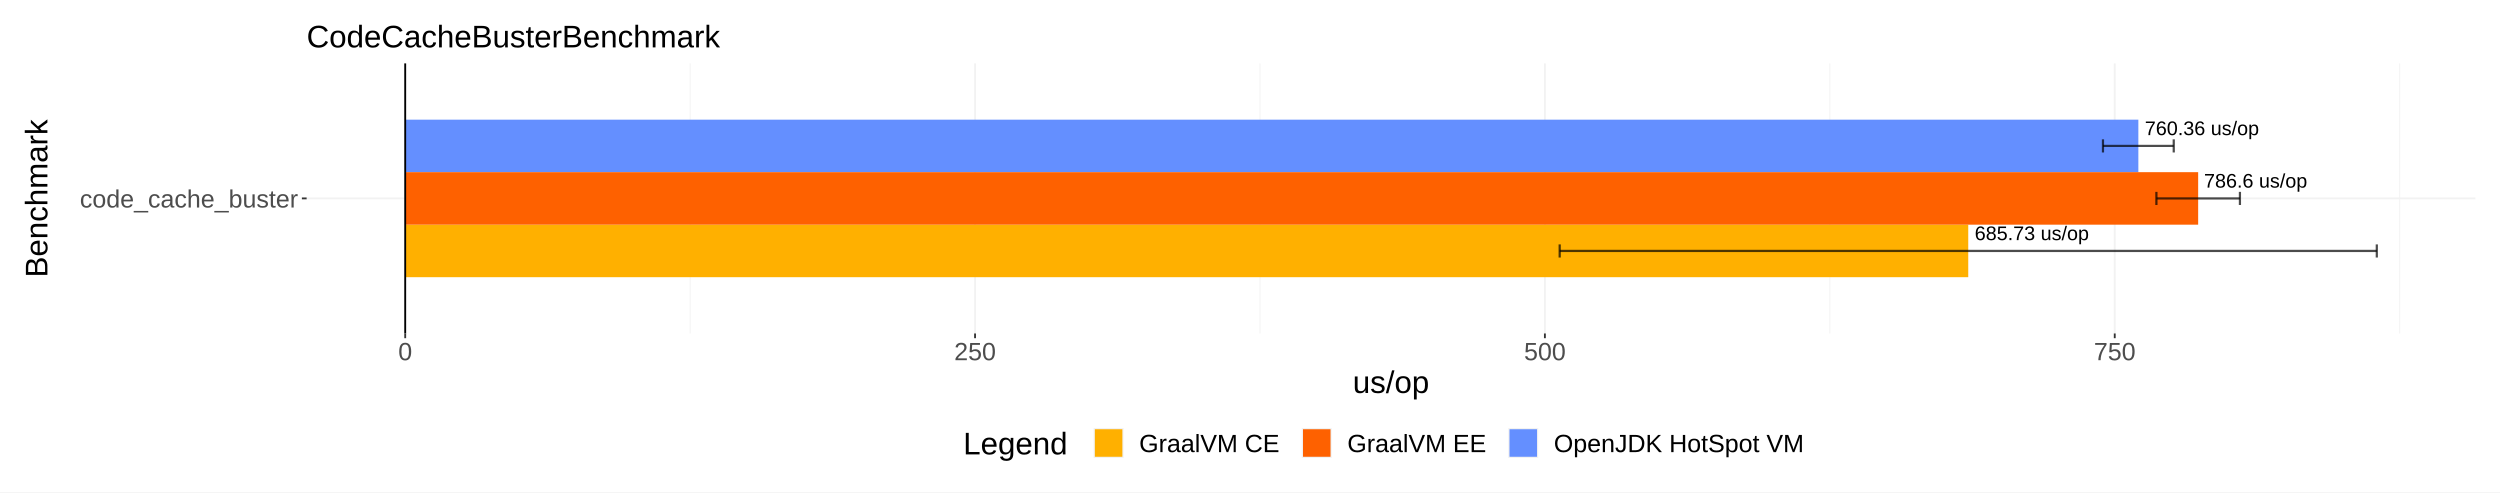
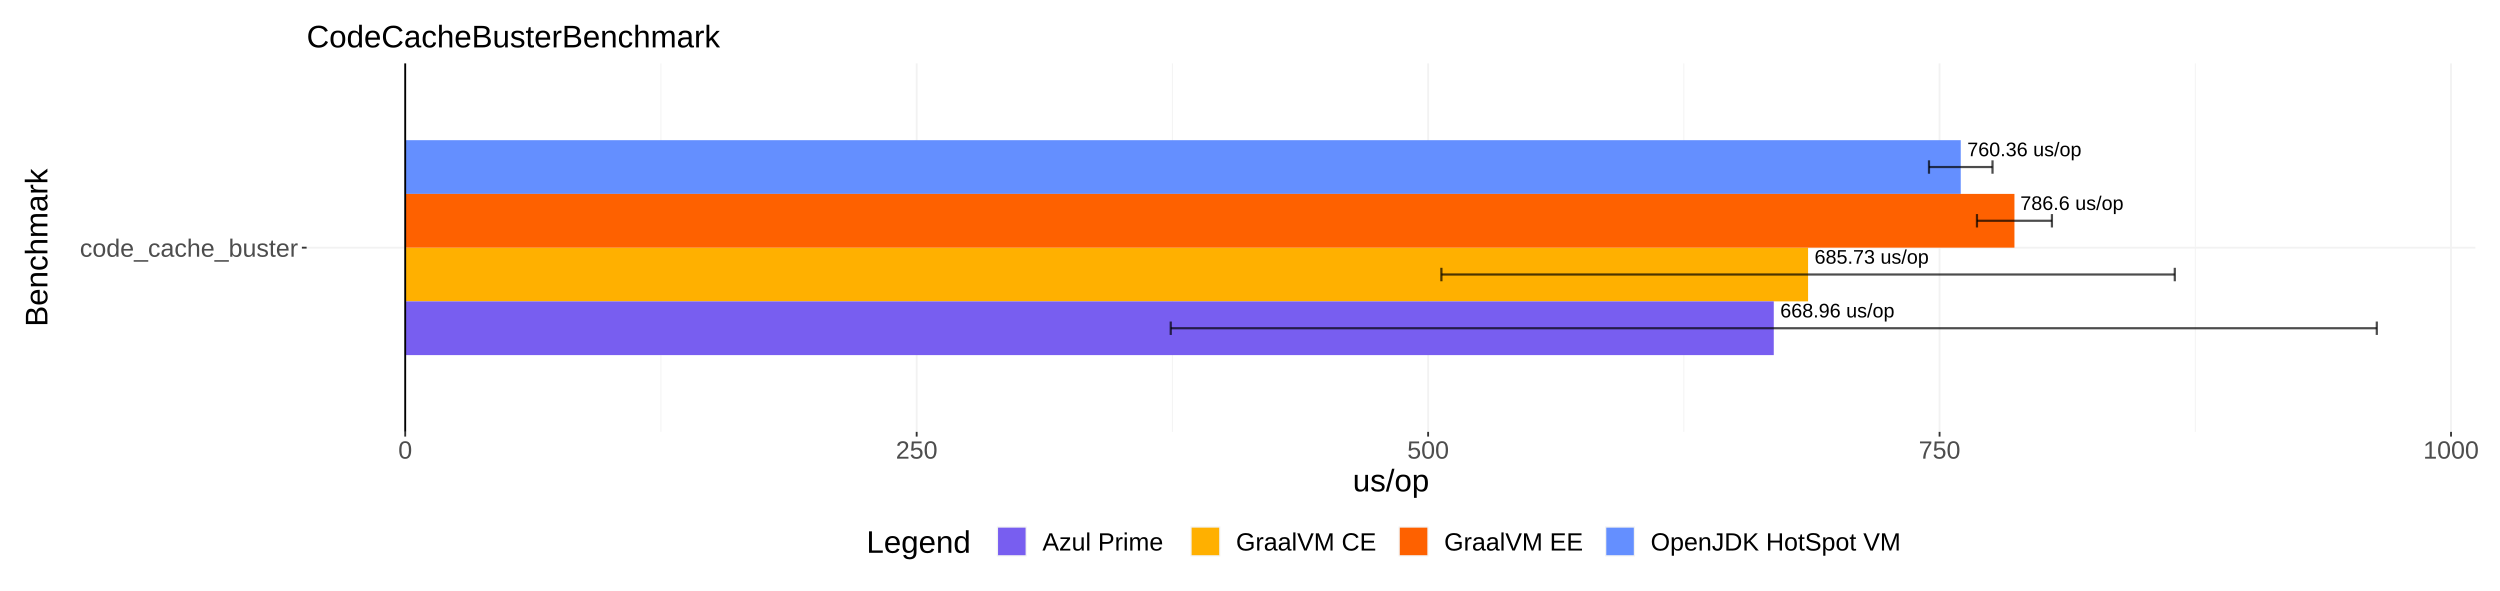
- <svg xmlns="http://www.w3.org/2000/svg" class="svglite" width="1440.00pt" height="283.46pt" viewBox="0 0 1440.00 283.46">
+ <svg xmlns="http://www.w3.org/2000/svg" class="svglite" width="1440.00pt" height="340.16pt" viewBox="0 0 1440.00 340.16">
  <defs>
    <style type="text/css">
    .svglite line, .svglite polyline, .svglite polygon, .svglite path, .svglite rect, .svglite circle {
      fill: none;
      stroke: #000000;
      stroke-linecap: round;
      stroke-linejoin: round;
      stroke-miterlimit: 10.00;
    }
    .svglite text {
      white-space: pre;
    }
  </style>
  </defs>
  <rect width="100%" height="100%" style="stroke: none; fill: #FFFFFF;" />
  <defs>
-     <clipPath id="cpMC4wMHwxNDQwLjAwfDAuMDB8MjgzLjQ2">
-       <rect x="0.00" y="0.00" width="1440.00" height="283.46" />
+     <clipPath id="cpMC4wMHwxNDQwLjAwfDAuMDB8MzQwLjE2">
+       <rect x="0.00" y="0.00" width="1440.00" height="340.16" />
    </clipPath>
  </defs>
-   <g clip-path="url(#cpMC4wMHwxNDQwLjAwfDAuMDB8MjgzLjQ2)">
-     <rect x="-0" y="0.00" width="1440.00" height="283.46" style="stroke-width: 1.07; stroke: #FFFFFF; fill: #FFFFFF;" />
-     <rect x="176.62" y="36.52" width="1249.20" height="155.54" style="stroke-width: 1.07; stroke: none;" />
-     <polyline points="397.52,192.07 397.52,36.52 " style="stroke-width: 0.53; stroke: #F2F2F2; stroke-linecap: butt;" />
-     <polyline points="725.75,192.07 725.75,36.52 " style="stroke-width: 0.53; stroke: #F2F2F2; stroke-linecap: butt;" />
-     <polyline points="1053.98,192.07 1053.98,36.52 " style="stroke-width: 0.53; stroke: #F2F2F2; stroke-linecap: butt;" />
-     <polyline points="1382.21,192.07 1382.21,36.52 " style="stroke-width: 0.53; stroke: #F2F2F2; stroke-linecap: butt;" />
-     <polyline points="176.62,114.29 1425.83,114.29 " style="stroke-width: 1.07; stroke: #F2F2F2; stroke-linecap: butt;" />
-     <polyline points="233.40,192.07 233.40,36.52 " style="stroke-width: 1.07; stroke: #F2F2F2; stroke-linecap: butt;" />
-     <polyline points="561.63,192.07 561.63,36.52 " style="stroke-width: 1.07; stroke: #F2F2F2; stroke-linecap: butt;" />
-     <polyline points="889.86,192.07 889.86,36.52 " style="stroke-width: 1.07; stroke: #F2F2F2; stroke-linecap: butt;" />
-     <polyline points="1218.09,192.07 1218.09,36.52 " style="stroke-width: 1.07; stroke: #F2F2F2; stroke-linecap: butt;" />
-     <rect x="233.40" y="68.93" width="998.29" height="30.24" style="stroke-width: 1.07; stroke: none; stroke-linecap: butt; stroke-linejoin: miter; fill: #648FFF;" />
-     <rect x="233.40" y="129.42" width="900.31" height="30.24" style="stroke-width: 1.07; stroke: none; stroke-linecap: butt; stroke-linejoin: miter; fill: #FFB000;" />
-     <rect x="233.40" y="99.17" width="1032.74" height="30.24" style="stroke-width: 1.07; stroke: none; stroke-linecap: butt; stroke-linejoin: miter; fill: #FE6100;" />
-     <text x="1235.42" y="77.83" style="font-size: 11.38px; font-family: &quot;Liberation Sans&quot;;" textLength="74.56px" lengthAdjust="spacingAndGlyphs">760.36 us/op</text>
-     <text x="1137.44" y="138.32" style="font-size: 11.38px; font-family: &quot;Liberation Sans&quot;;" textLength="74.56px" lengthAdjust="spacingAndGlyphs">685.73 us/op</text>
-     <text x="1269.51" y="108.07" style="font-size: 11.38px; font-family: &quot;Liberation Sans&quot;;" textLength="67.32px" lengthAdjust="spacingAndGlyphs">786.6 us/op</text>
-     <polyline points="1252.08,87.83 1252.08,80.27 " style="stroke-width: 1.28; stroke: #000000; stroke-opacity: 0.70; stroke-linecap: butt;" />
-     <polyline points="1252.08,84.05 1211.31,84.05 " style="stroke-width: 1.28; stroke: #000000; stroke-opacity: 0.70; stroke-linecap: butt;" />
-     <polyline points="1211.31,87.83 1211.31,80.27 " style="stroke-width: 1.28; stroke: #000000; stroke-opacity: 0.70; stroke-linecap: butt;" />
-     <polyline points="1369.04,148.32 1369.04,140.76 " style="stroke-width: 1.28; stroke: #000000; stroke-opacity: 0.70; stroke-linecap: butt;" />
-     <polyline points="1369.04,144.54 898.38,144.54 " style="stroke-width: 1.28; stroke: #000000; stroke-opacity: 0.70; stroke-linecap: butt;" />
-     <polyline points="898.38,148.32 898.38,140.76 " style="stroke-width: 1.28; stroke: #000000; stroke-opacity: 0.70; stroke-linecap: butt;" />
-     <polyline points="1290.20,118.08 1290.20,110.51 " style="stroke-width: 1.28; stroke: #000000; stroke-opacity: 0.70; stroke-linecap: butt;" />
-     <polyline points="1290.20,114.29 1242.09,114.29 " style="stroke-width: 1.28; stroke: #000000; stroke-opacity: 0.70; stroke-linecap: butt;" />
-     <polyline points="1242.09,118.08 1242.09,110.51 " style="stroke-width: 1.28; stroke: #000000; stroke-opacity: 0.70; stroke-linecap: butt;" />
-     <line x1="233.40" y1="192.07" x2="233.40" y2="36.52" style="stroke-width: 1.07; stroke-linecap: butt;" />
-     <text x="171.69" y="119.54" text-anchor="end" style="font-size: 14.40px;fill: #4D4D4D; font-family: &quot;Liberation Sans&quot;;" textLength="137.91px" lengthAdjust="spacingAndGlyphs">code_cache_buster</text>
-     <polyline points="173.88,114.29 176.62,114.29 " style="stroke-width: 1.07; stroke: #333333; stroke-linecap: butt;" />
-     <polyline points="233.40,194.81 233.40,192.07 " style="stroke-width: 1.07; stroke: #333333; stroke-linecap: butt;" />
-     <polyline points="561.63,194.81 561.63,192.07 " style="stroke-width: 1.07; stroke: #333333; stroke-linecap: butt;" />
-     <polyline points="889.86,194.81 889.86,192.07 " style="stroke-width: 1.07; stroke: #333333; stroke-linecap: butt;" />
-     <polyline points="1218.09,194.81 1218.09,192.07 " style="stroke-width: 1.07; stroke: #333333; stroke-linecap: butt;" />
-     <text x="233.40" y="207.49" text-anchor="middle" style="font-size: 14.40px;fill: #4D4D4D; font-family: &quot;Liberation Sans&quot;;" textLength="9.16px" lengthAdjust="spacingAndGlyphs">0</text>
-     <text x="561.63" y="207.49" text-anchor="middle" style="font-size: 14.40px;fill: #4D4D4D; font-family: &quot;Liberation Sans&quot;;" textLength="27.48px" lengthAdjust="spacingAndGlyphs">250</text>
-     <text x="889.86" y="207.49" text-anchor="middle" style="font-size: 14.40px;fill: #4D4D4D; font-family: &quot;Liberation Sans&quot;;" textLength="27.48px" lengthAdjust="spacingAndGlyphs">500</text>
-     <text x="1218.09" y="207.49" text-anchor="middle" style="font-size: 14.40px;fill: #4D4D4D; font-family: &quot;Liberation Sans&quot;;" textLength="27.48px" lengthAdjust="spacingAndGlyphs">750</text>
-     <text x="801.22" y="226.35" text-anchor="middle" style="font-size: 18.00px; font-family: &quot;Liberation Sans&quot;;" textLength="49.28px" lengthAdjust="spacingAndGlyphs">us/op</text>
-     <text transform="translate(27.30,114.29) rotate(-90)" text-anchor="middle" style="font-size: 18.00px; font-family: &quot;Liberation Sans&quot;;" textLength="102.52px" lengthAdjust="spacingAndGlyphs">Benchmark</text>
-     <rect x="549.35" y="241.05" width="503.74" height="28.24" style="stroke-width: 1.07; stroke: none; fill: #FFFFFF;" />
-     <text x="554.83" y="261.73" style="font-size: 18.00px; font-family: &quot;Liberation Sans&quot;;" textLength="66.12px" lengthAdjust="spacingAndGlyphs">Legend</text>
-     <rect x="629.92" y="246.53" width="17.28" height="17.28" style="stroke-width: 1.07; stroke: none; fill: #F2F2F2;" />
-     <rect x="630.63" y="247.24" width="15.86" height="15.86" style="stroke-width: 1.07; stroke: none; stroke-linecap: butt; stroke-linejoin: miter; fill: #FFB000;" />
-     <rect x="749.82" y="246.53" width="17.28" height="17.28" style="stroke-width: 1.07; stroke: none; fill: #F2F2F2;" />
-     <rect x="750.53" y="247.24" width="15.86" height="15.86" style="stroke-width: 1.07; stroke: none; stroke-linecap: butt; stroke-linejoin: miter; fill: #FE6100;" />
-     <rect x="868.76" y="246.53" width="17.28" height="17.28" style="stroke-width: 1.07; stroke: none; fill: #F2F2F2;" />
-     <rect x="869.47" y="247.24" width="15.86" height="15.86" style="stroke-width: 1.07; stroke: none; stroke-linecap: butt; stroke-linejoin: miter; fill: #648FFF;" />
-     <text x="656.16" y="260.42" style="font-size: 14.40px; font-family: &quot;Liberation Sans&quot;;" textLength="84.69px" lengthAdjust="spacingAndGlyphs">GraalVM CE</text>
-     <text x="776.06" y="260.42" style="font-size: 14.40px; font-family: &quot;Liberation Sans&quot;;" textLength="83.73px" lengthAdjust="spacingAndGlyphs">GraalVM EE</text>
-     <text x="895.00" y="260.42" style="font-size: 14.40px; font-family: &quot;Liberation Sans&quot;;" textLength="152.61px" lengthAdjust="spacingAndGlyphs">OpenJDK HotSpot VM</text>
+   <g clip-path="url(#cpMC4wMHwxNDQwLjAwfDAuMDB8MzQwLjE2)">
+     <rect x="-0" y="-0" width="1440.00" height="340.16" style="stroke-width: 1.07; stroke: #FFFFFF; fill: #FFFFFF;" />
+     <rect x="176.62" y="36.52" width="1249.20" height="212.24" style="stroke-width: 1.07; stroke: none;" />
+     <polyline points="380.70,248.76 380.70,36.52 " style="stroke-width: 0.53; stroke: #F2F2F2; stroke-linecap: butt;" />
+     <polyline points="675.30,248.76 675.30,36.52 " style="stroke-width: 0.53; stroke: #F2F2F2; stroke-linecap: butt;" />
+     <polyline points="969.89,248.76 969.89,36.52 " style="stroke-width: 0.53; stroke: #F2F2F2; stroke-linecap: butt;" />
+     <polyline points="1264.49,248.76 1264.49,36.52 " style="stroke-width: 0.53; stroke: #F2F2F2; stroke-linecap: butt;" />
+     <polyline points="176.62,142.64 1425.83,142.64 " style="stroke-width: 1.07; stroke: #F2F2F2; stroke-linecap: butt;" />
+     <polyline points="233.40,248.76 233.40,36.52 " style="stroke-width: 1.07; stroke: #F2F2F2; stroke-linecap: butt;" />
+     <polyline points="528.00,248.76 528.00,36.52 " style="stroke-width: 1.07; stroke: #F2F2F2; stroke-linecap: butt;" />
+     <polyline points="822.60,248.76 822.60,36.52 " style="stroke-width: 1.07; stroke: #F2F2F2; stroke-linecap: butt;" />
+     <polyline points="1117.19,248.76 1117.19,36.52 " style="stroke-width: 1.07; stroke: #F2F2F2; stroke-linecap: butt;" />
+     <polyline points="1411.79,248.76 1411.79,36.52 " style="stroke-width: 1.07; stroke: #F2F2F2; stroke-linecap: butt;" />
+     <rect x="233.40" y="80.74" width="895.99" height="30.95" style="stroke-width: 1.07; stroke: none; stroke-linecap: butt; stroke-linejoin: miter; fill: #648FFF;" />
+     <rect x="233.40" y="142.64" width="808.05" height="30.95" style="stroke-width: 1.07; stroke: none; stroke-linecap: butt; stroke-linejoin: miter; fill: #FFB000;" />
+     <rect x="233.40" y="111.69" width="926.92" height="30.95" style="stroke-width: 1.07; stroke: none; stroke-linecap: butt; stroke-linejoin: miter; fill: #FE6100;" />
+     <rect x="233.40" y="173.59" width="788.29" height="30.95" style="stroke-width: 1.07; stroke: none; stroke-linecap: butt; stroke-linejoin: miter; fill: #785EF0;" />
+     <text x="1133.13" y="89.99" style="font-size: 11.38px; font-family: &quot;Liberation Sans&quot;;" textLength="74.56px" lengthAdjust="spacingAndGlyphs">760.36 us/op</text>
+     <text x="1045.18" y="151.90" style="font-size: 11.38px; font-family: &quot;Liberation Sans&quot;;" textLength="74.56px" lengthAdjust="spacingAndGlyphs">685.73 us/op</text>
+     <text x="1163.69" y="120.94" style="font-size: 11.38px; font-family: &quot;Liberation Sans&quot;;" textLength="67.32px" lengthAdjust="spacingAndGlyphs">786.6 us/op</text>
+     <text x="1025.42" y="182.85" style="font-size: 11.38px; font-family: &quot;Liberation Sans&quot;;" textLength="74.56px" lengthAdjust="spacingAndGlyphs">668.96 us/op</text>
+     <polyline points="1147.69,100.08 1147.69,92.35 " style="stroke-width: 1.28; stroke: #000000; stroke-opacity: 0.70; stroke-linecap: butt;" />
+     <polyline points="1147.69,96.21 1111.10,96.21 " style="stroke-width: 1.28; stroke: #000000; stroke-opacity: 0.70; stroke-linecap: butt;" />
+     <polyline points="1111.10,100.08 1111.10,92.35 " style="stroke-width: 1.28; stroke: #000000; stroke-opacity: 0.70; stroke-linecap: butt;" />
+     <polyline points="1252.68,161.99 1252.68,154.25 " style="stroke-width: 1.28; stroke: #000000; stroke-opacity: 0.70; stroke-linecap: butt;" />
+     <polyline points="1252.68,158.12 830.24,158.12 " style="stroke-width: 1.28; stroke: #000000; stroke-opacity: 0.70; stroke-linecap: butt;" />
+     <polyline points="830.24,161.99 830.24,154.25 " style="stroke-width: 1.28; stroke: #000000; stroke-opacity: 0.70; stroke-linecap: butt;" />
+     <polyline points="1181.91,131.03 1181.91,123.30 " style="stroke-width: 1.28; stroke: #000000; stroke-opacity: 0.70; stroke-linecap: butt;" />
+     <polyline points="1181.91,127.17 1138.73,127.17 " style="stroke-width: 1.28; stroke: #000000; stroke-opacity: 0.70; stroke-linecap: butt;" />
+     <polyline points="1138.73,131.03 1138.73,123.30 " style="stroke-width: 1.28; stroke: #000000; stroke-opacity: 0.70; stroke-linecap: butt;" />
+     <polyline points="1369.04,192.94 1369.04,185.20 " style="stroke-width: 1.28; stroke: #000000; stroke-opacity: 0.70; stroke-linecap: butt;" />
+     <polyline points="1369.04,189.07 674.35,189.07 " style="stroke-width: 1.28; stroke: #000000; stroke-opacity: 0.70; stroke-linecap: butt;" />
+     <polyline points="674.35,192.94 674.35,185.20 " style="stroke-width: 1.28; stroke: #000000; stroke-opacity: 0.70; stroke-linecap: butt;" />
+     <line x1="233.40" y1="248.76" x2="233.40" y2="36.52" style="stroke-width: 1.07; stroke-linecap: butt;" />
+     <text x="171.69" y="147.89" text-anchor="end" style="font-size: 14.40px;fill: #4D4D4D; font-family: &quot;Liberation Sans&quot;;" textLength="137.91px" lengthAdjust="spacingAndGlyphs">code_cache_buster</text>
+     <polyline points="173.88,142.64 176.62,142.64 " style="stroke-width: 1.07; stroke: #333333; stroke-linecap: butt;" />
+     <polyline points="233.40,251.50 233.40,248.76 " style="stroke-width: 1.07; stroke: #333333; stroke-linecap: butt;" />
+     <polyline points="528.00,251.50 528.00,248.76 " style="stroke-width: 1.07; stroke: #333333; stroke-linecap: butt;" />
+     <polyline points="822.60,251.50 822.60,248.76 " style="stroke-width: 1.07; stroke: #333333; stroke-linecap: butt;" />
+     <polyline points="1117.19,251.50 1117.19,248.76 " style="stroke-width: 1.07; stroke: #333333; stroke-linecap: butt;" />
+     <polyline points="1411.79,251.50 1411.79,248.76 " style="stroke-width: 1.07; stroke: #333333; stroke-linecap: butt;" />
+     <text x="233.40" y="264.18" text-anchor="middle" style="font-size: 14.40px;fill: #4D4D4D; font-family: &quot;Liberation Sans&quot;;" textLength="9.16px" lengthAdjust="spacingAndGlyphs">0</text>
+     <text x="528.00" y="264.18" text-anchor="middle" style="font-size: 14.40px;fill: #4D4D4D; font-family: &quot;Liberation Sans&quot;;" textLength="27.48px" lengthAdjust="spacingAndGlyphs">250</text>
+     <text x="822.60" y="264.18" text-anchor="middle" style="font-size: 14.40px;fill: #4D4D4D; font-family: &quot;Liberation Sans&quot;;" textLength="27.48px" lengthAdjust="spacingAndGlyphs">500</text>
+     <text x="1117.19" y="264.18" text-anchor="middle" style="font-size: 14.40px;fill: #4D4D4D; font-family: &quot;Liberation Sans&quot;;" textLength="27.48px" lengthAdjust="spacingAndGlyphs">750</text>
+     <text x="1411.79" y="264.18" text-anchor="middle" style="font-size: 14.40px;fill: #4D4D4D; font-family: &quot;Liberation Sans&quot;;" textLength="36.63px" lengthAdjust="spacingAndGlyphs">1000</text>
+     <text x="801.22" y="283.04" text-anchor="middle" style="font-size: 18.00px; font-family: &quot;Liberation Sans&quot;;" textLength="49.28px" lengthAdjust="spacingAndGlyphs">us/op</text>
+     <text transform="translate(27.30,142.64) rotate(-90)" text-anchor="middle" style="font-size: 18.00px; font-family: &quot;Liberation Sans&quot;;" textLength="102.52px" lengthAdjust="spacingAndGlyphs">Benchmark</text>
+     <rect x="493.60" y="297.75" width="615.25" height="28.24" style="stroke-width: 1.07; stroke: none; fill: #FFFFFF;" />
+     <text x="499.08" y="318.43" style="font-size: 18.00px; font-family: &quot;Liberation Sans&quot;;" textLength="66.12px" lengthAdjust="spacingAndGlyphs">Legend</text>
+     <rect x="574.16" y="303.22" width="17.28" height="17.28" style="stroke-width: 1.07; stroke: none; fill: #F2F2F2;" />
+     <rect x="574.87" y="303.93" width="15.86" height="15.86" style="stroke-width: 1.07; stroke: none; stroke-linecap: butt; stroke-linejoin: miter; fill: #785EF0;" />
+     <rect x="685.67" y="303.22" width="17.28" height="17.28" style="stroke-width: 1.07; stroke: none; fill: #F2F2F2;" />
+     <rect x="686.38" y="303.93" width="15.86" height="15.86" style="stroke-width: 1.07; stroke: none; stroke-linecap: butt; stroke-linejoin: miter; fill: #FFB000;" />
+     <rect x="805.57" y="303.22" width="17.28" height="17.28" style="stroke-width: 1.07; stroke: none; fill: #F2F2F2;" />
+     <rect x="806.28" y="303.93" width="15.86" height="15.86" style="stroke-width: 1.07; stroke: none; stroke-linecap: butt; stroke-linejoin: miter; fill: #FE6100;" />
+     <rect x="924.51" y="303.22" width="17.28" height="17.28" style="stroke-width: 1.07; stroke: none; fill: #F2F2F2;" />
+     <rect x="925.22" y="303.93" width="15.86" height="15.86" style="stroke-width: 1.07; stroke: none; stroke-linecap: butt; stroke-linejoin: miter; fill: #648FFF;" />
+     <text x="600.41" y="317.11" style="font-size: 14.40px; font-family: &quot;Liberation Sans&quot;;" textLength="76.30px" lengthAdjust="spacingAndGlyphs">Azul Prime</text>
+     <text x="711.92" y="317.11" style="font-size: 14.40px; font-family: &quot;Liberation Sans&quot;;" textLength="84.69px" lengthAdjust="spacingAndGlyphs">GraalVM CE</text>
+     <text x="831.82" y="317.11" style="font-size: 14.40px; font-family: &quot;Liberation Sans&quot;;" textLength="83.73px" lengthAdjust="spacingAndGlyphs">GraalVM EE</text>
+     <text x="950.76" y="317.11" style="font-size: 14.40px; font-family: &quot;Liberation Sans&quot;;" textLength="152.61px" lengthAdjust="spacingAndGlyphs">OpenJDK HotSpot VM</text>
    <text x="176.62" y="27.30" style="font-size: 18.00px; font-family: &quot;Liberation Sans&quot;;" textLength="263.25px" lengthAdjust="spacingAndGlyphs">CodeCacheBusterBenchmark</text>
  </g>
</svg>
